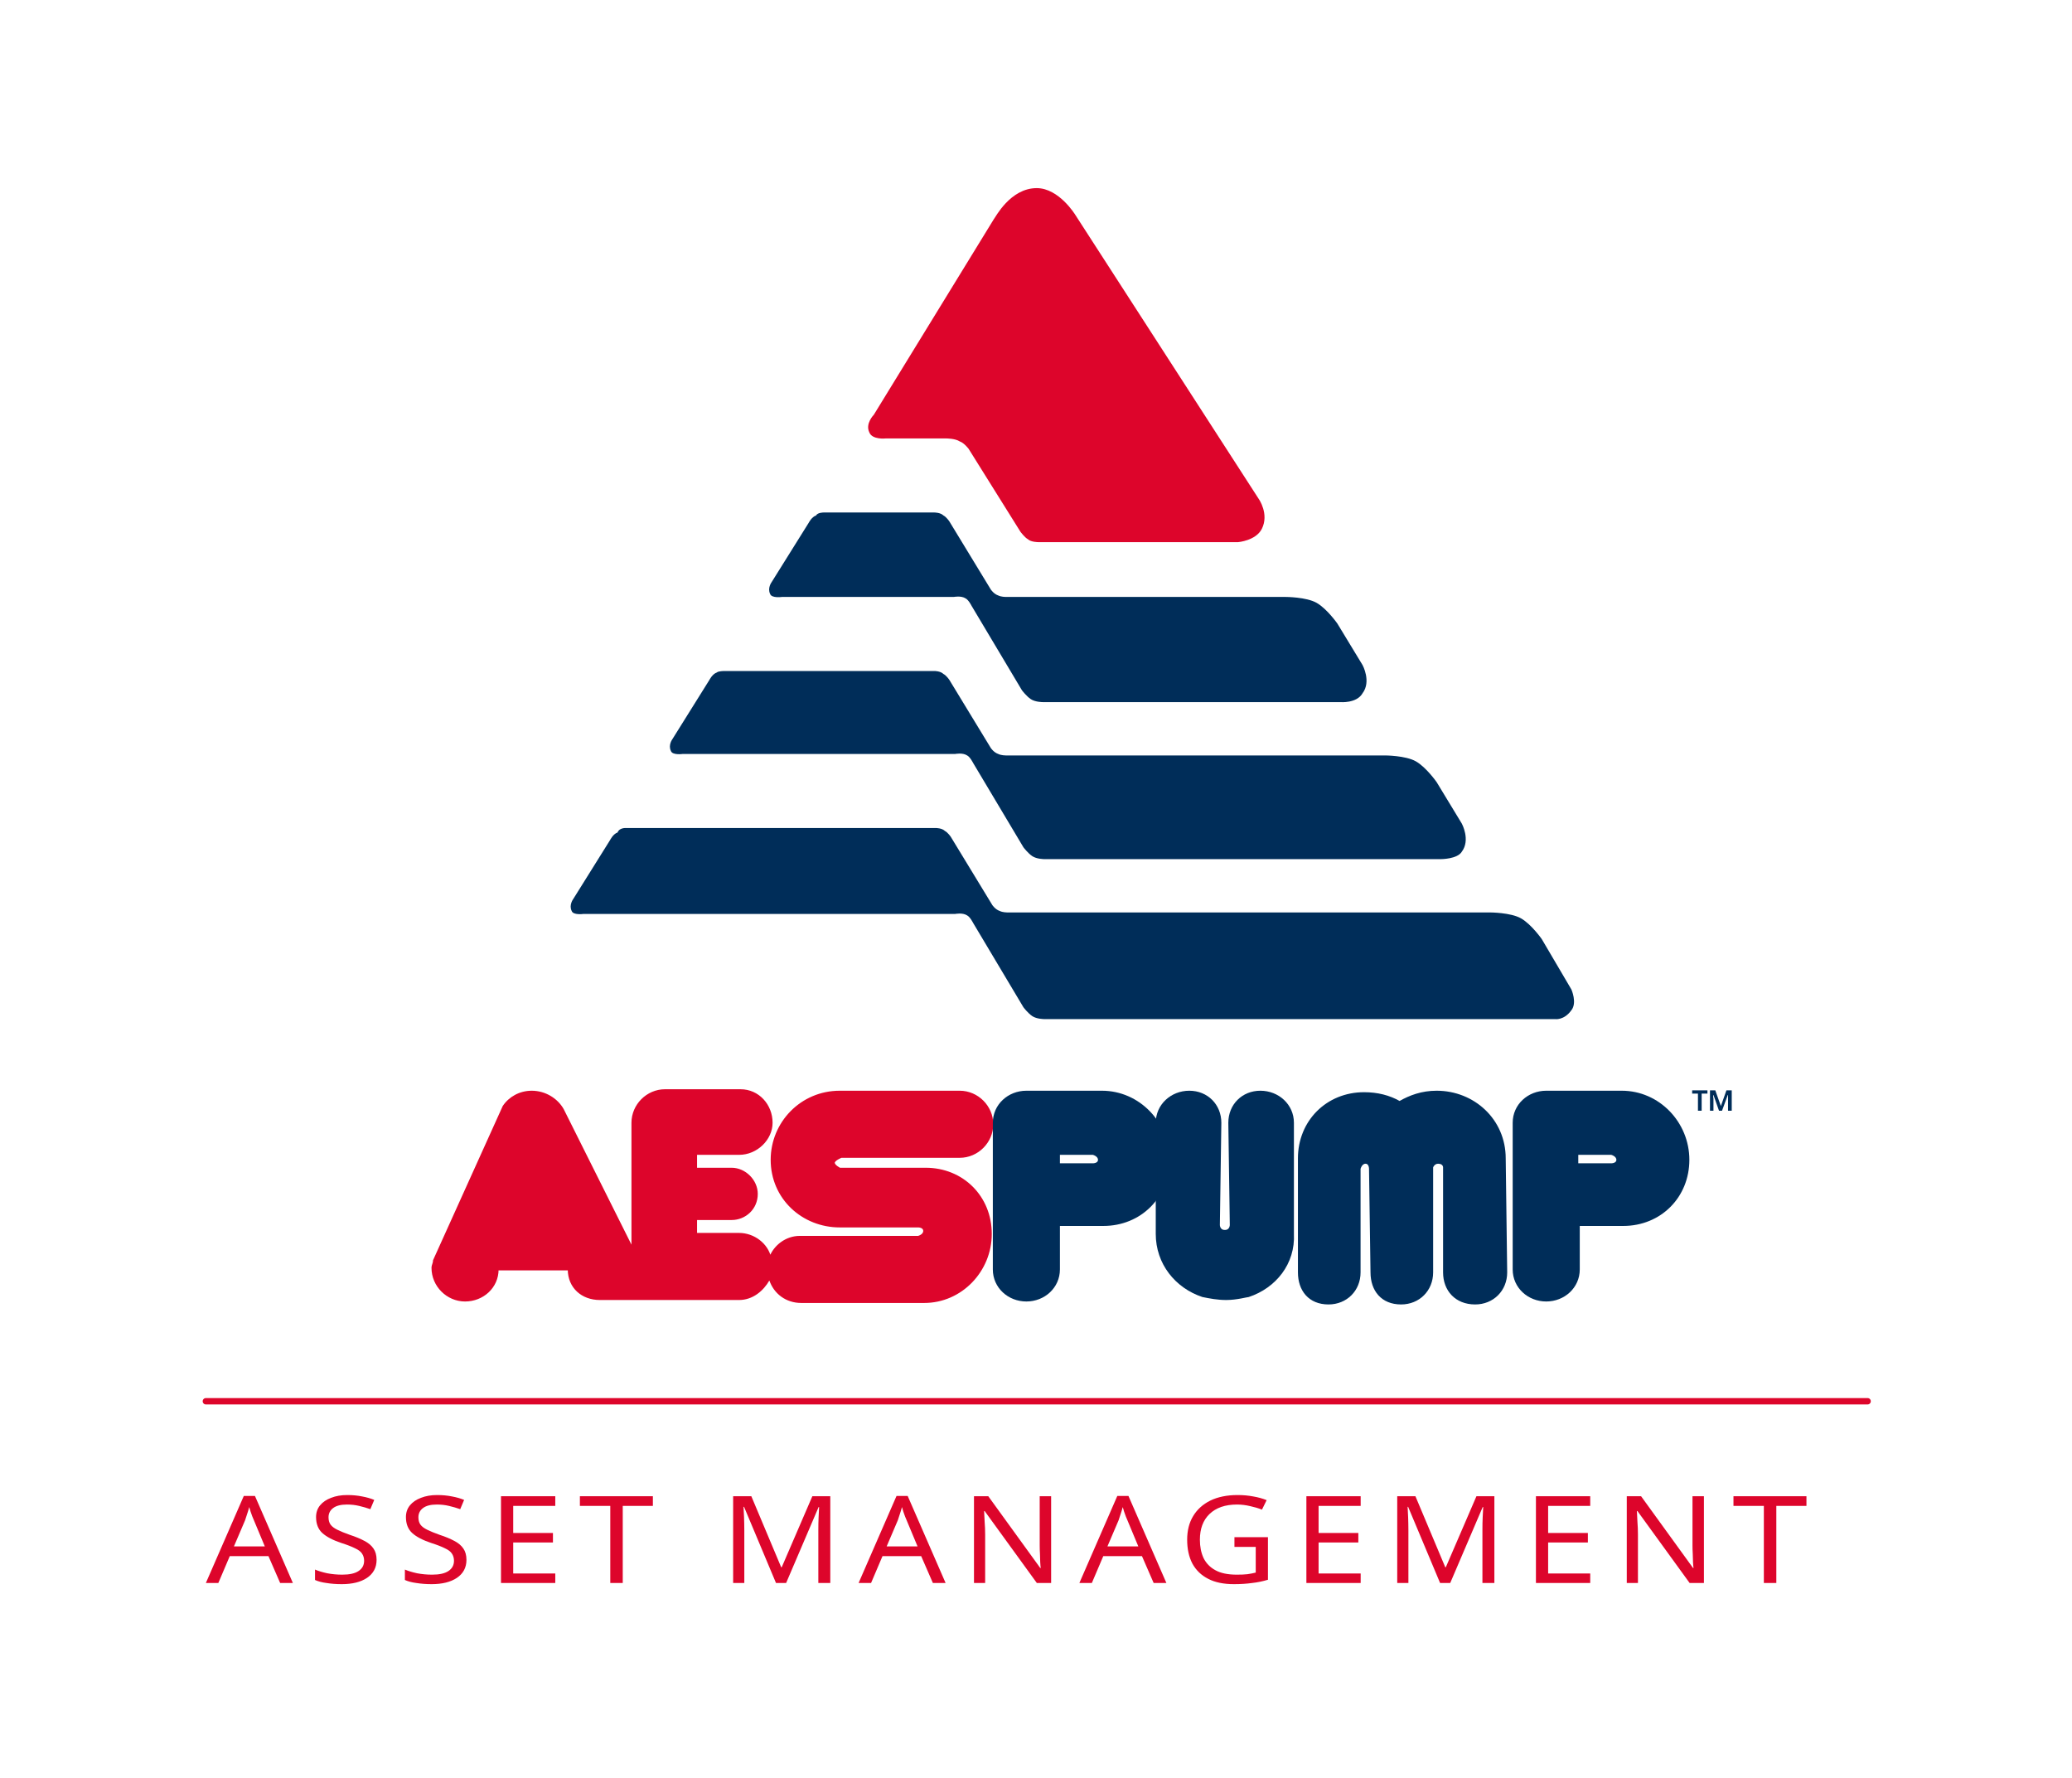
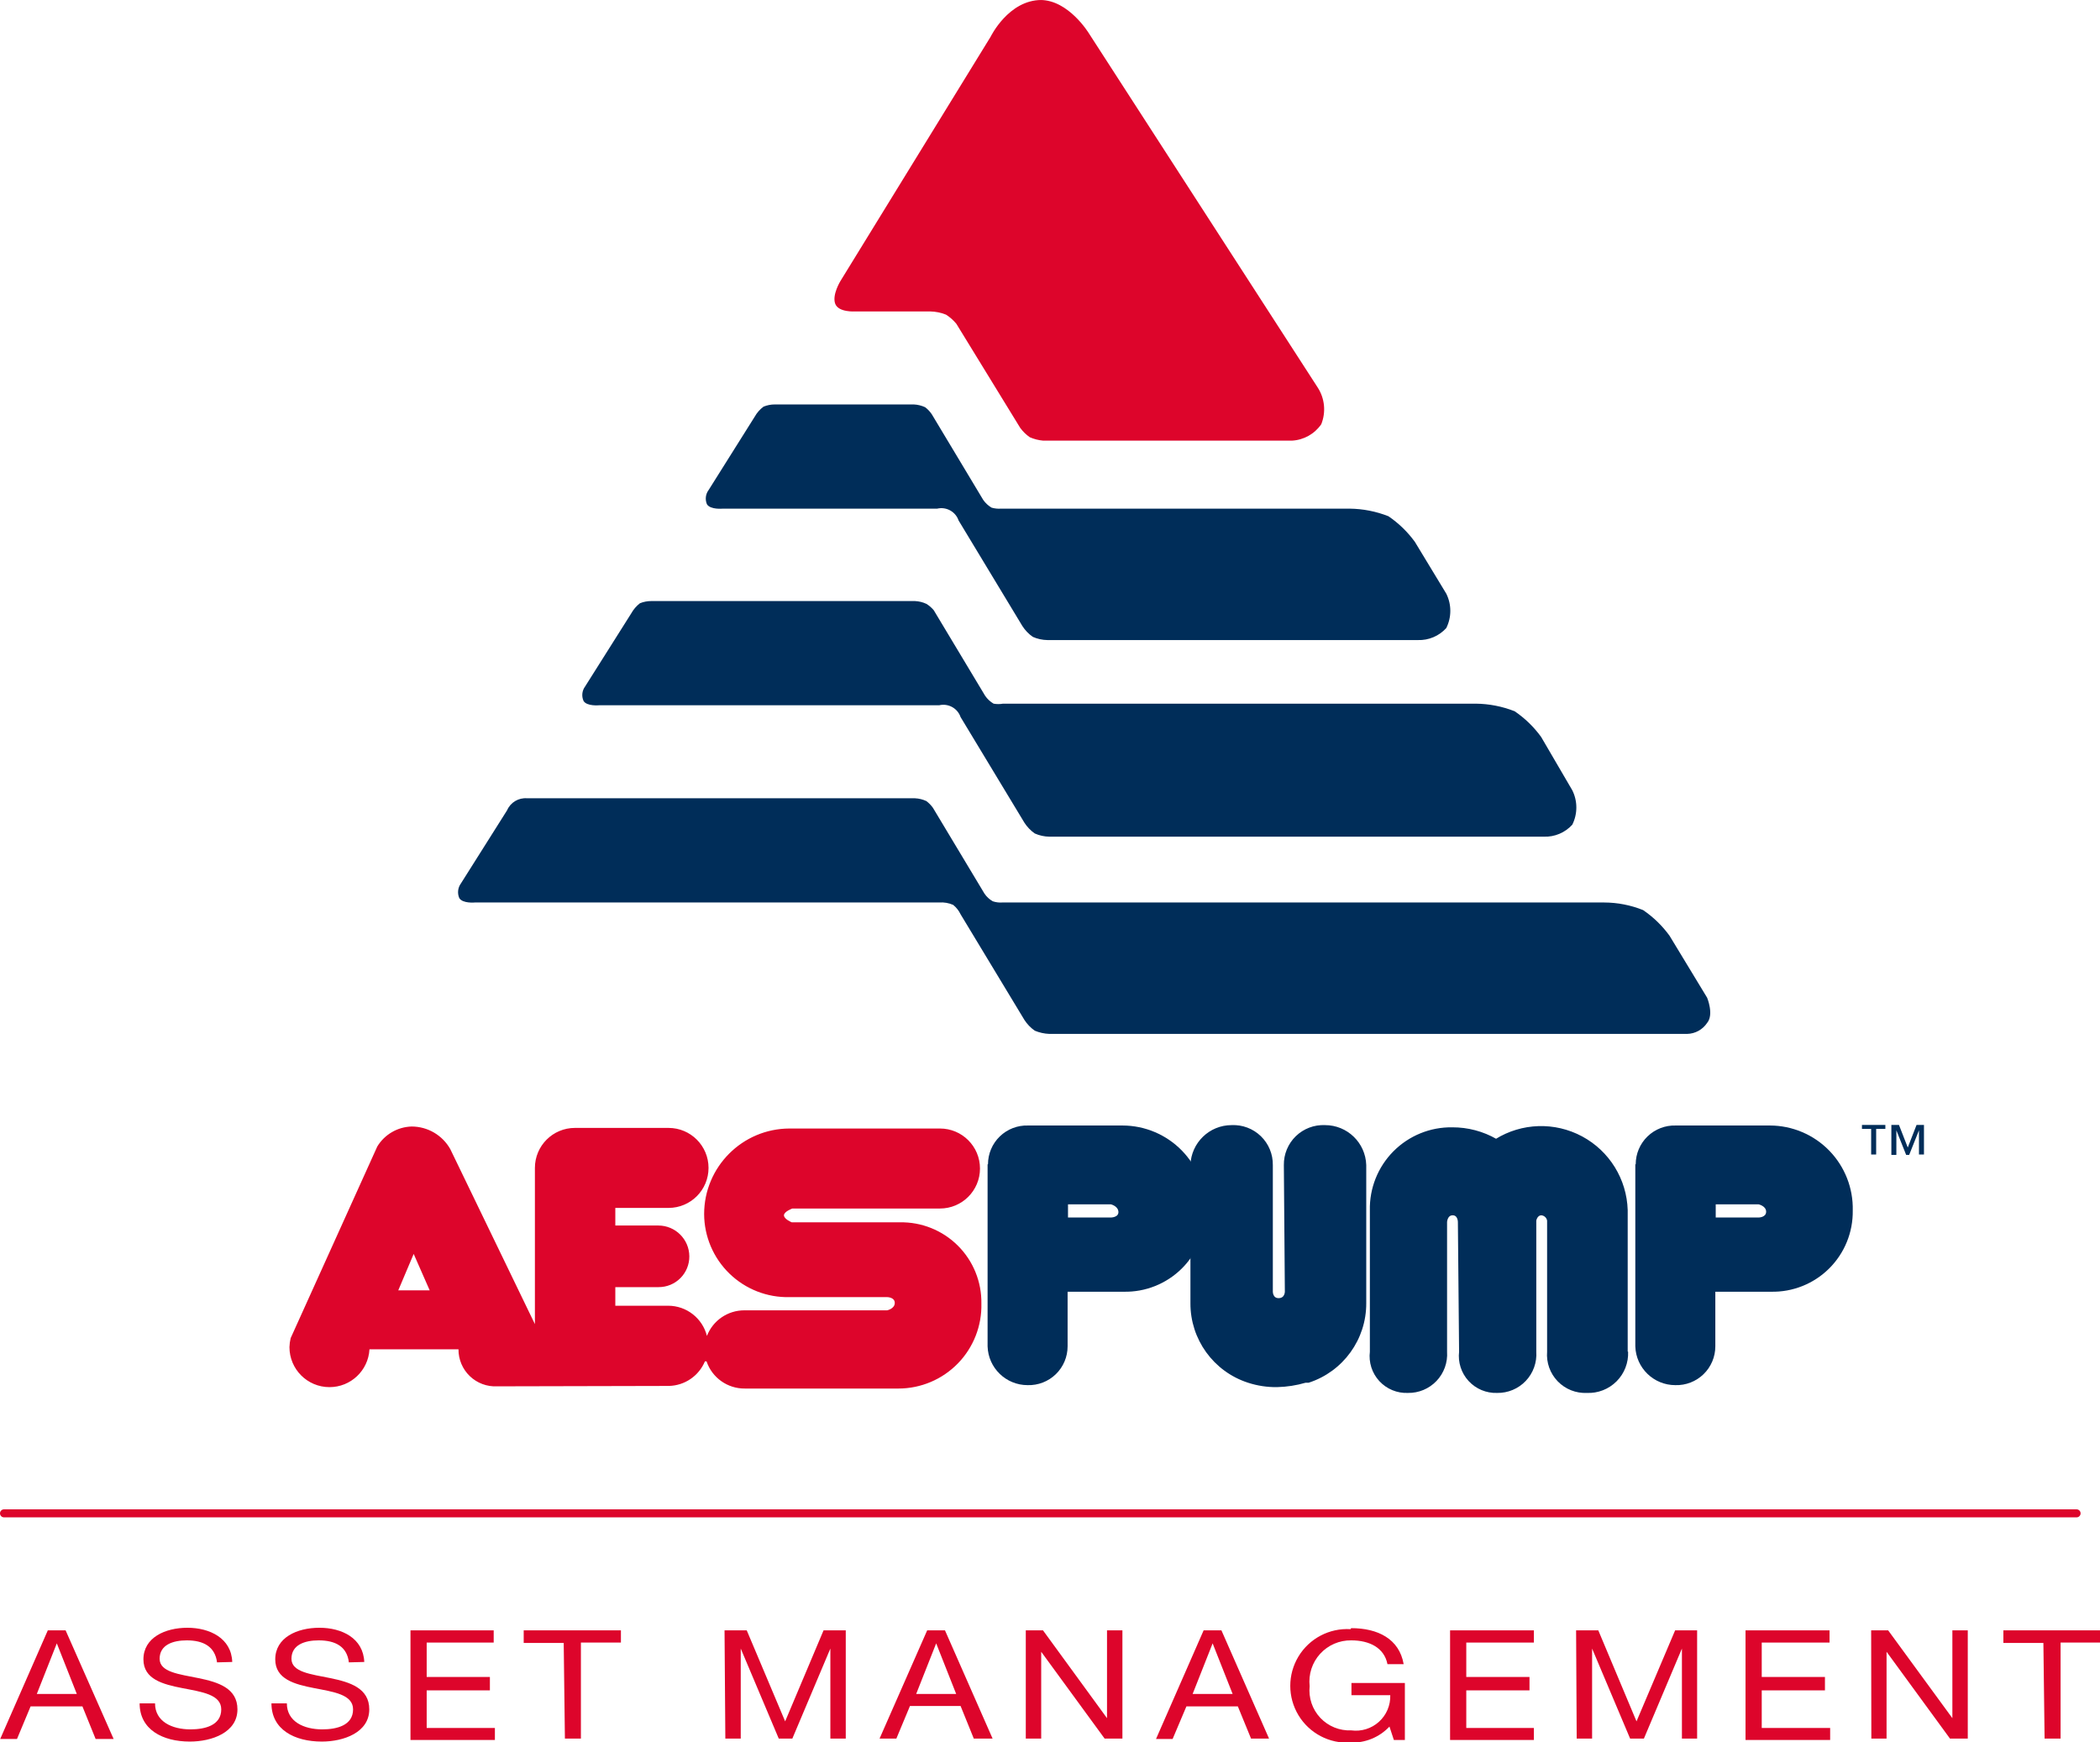
- <svg xmlns="http://www.w3.org/2000/svg" version="1.1" id="Layer_1" x="0px" y="0px" viewBox="0 0 139.9 120" style="enable-background:new 0 0 139.9 120;" xml:space="preserve">
-   <style type="text/css">
- 	.st0{fill:#DD052B;}
- 	.st1{fill:none;stroke:#DD052B;stroke-width:0.129;stroke-miterlimit:3.864;}
- 	.st2{fill:none;stroke:#DD052B;stroke-width:0.43;stroke-linecap:round;stroke-miterlimit:3.864;}
- 	.st3{font-family:'HelveticaNeueLTW1G-Roman';}
- 	.st4{font-size:8.208px;}
- 	.st5{letter-spacing:0.9;}
- 	.st6{fill:#002D59;}
- 	.st7{fill:none;stroke:#002D59;stroke-width:0.129;stroke-miterlimit:3.864;}
- 	.st8{fill:#002D59;stroke:#002D59;stroke-width:0.129;stroke-miterlimit:3.864;}
- 	.st9{font-size:3.885px;}
- </style>
-   <path class="st0" d="M35.2,82.5h1.7L36,80.6L35.2,82.5L35.2,82.5z M49.9,87.7c0.9,0,1.6-0.6,2-1.3H52c0.3,0.9,1.1,1.5,2.1,1.5h8.3  c2.5,0,4.5-2.1,4.5-4.6s-1.9-4.4-4.4-4.4h-5.8c0,0-0.4-0.2-0.4-0.4c0-0.2,0.5-0.4,0.5-0.4h8c1.2,0,2.2-1,2.2-2.2s-1-2.2-2.2-2.2  h-8.1c-2.6,0-4.6,2.1-4.6,4.6c0,2.6,2.1,4.5,4.6,4.5H62c0,0,0.4,0,0.4,0.3S62,83.5,62,83.5h-8c-0.9,0-1.7,0.6-2,1.4  c-0.2-0.9-1.1-1.6-2.1-1.6H47v-1h2.4c0.9,0,1.7-0.7,1.7-1.7c0-0.9-0.8-1.7-1.7-1.7H47v-1h2.9c1.2,0,2.2-1,2.2-2.1  c0-1.2-0.9-2.2-2.1-2.2h-5.1c-1.2,0-2.2,1-2.2,2.2v8.5L38,74.9c-0.4-0.7-1.2-1.2-2.1-1.2c-0.8,0-1.5,0.4-1.9,1l-4.7,10.4  c0,0.2-0.1,0.3-0.1,0.5c0,1.2,1,2.2,2.2,2.2c1.2,0,2.2-0.9,2.2-2.1h4.8c0,1.2,0.9,2,2.1,2L49.9,87.7L49.9,87.7z" />
-   <path class="st1" d="M35.2,82.5h1.7L36,80.6L35.2,82.5L35.2,82.5z M49.9,87.7c0.9,0,1.6-0.6,2-1.3H52c0.3,0.9,1.1,1.5,2.1,1.5h8.3  c2.5,0,4.5-2.1,4.5-4.6s-1.9-4.4-4.4-4.4h-5.8c0,0-0.4-0.2-0.4-0.4c0-0.2,0.5-0.4,0.5-0.4h8c1.2,0,2.2-1,2.2-2.2s-1-2.2-2.2-2.2  h-8.1c-2.6,0-4.6,2.1-4.6,4.6c0,2.6,2.1,4.5,4.6,4.5H62c0,0,0.4,0,0.4,0.3S62,83.5,62,83.5h-8c-0.9,0-1.7,0.6-2,1.4  c-0.2-0.9-1.1-1.6-2.1-1.6H47v-1h2.4c0.9,0,1.7-0.7,1.7-1.7c0-0.9-0.8-1.7-1.7-1.7H47v-1h2.9c1.2,0,2.2-1,2.2-2.1  c0-1.2-0.9-2.2-2.1-2.2h-5.1c-1.2,0-2.2,1-2.2,2.2v8.5L38,74.9c-0.4-0.7-1.2-1.2-2.1-1.2c-0.8,0-1.5,0.4-1.9,1l-4.7,10.4  c0,0.2-0.1,0.3-0.1,0.5c0,1.2,1,2.2,2.2,2.2c1.2,0,2.2-0.9,2.2-2.1h4.8c0,1.2,0.9,2,2.1,2L49.9,87.7L49.9,87.7z" />
-   <line class="st2" x1="13.9" y1="94.6" x2="126.1" y2="94.6" />
-   <text transform="matrix(1.1224 0 0 1 13.9 106.8691)" class="st0 st3 st4 st5">ASSET MANAGEMENT</text>
-   <path class="st6" d="M106.5,77.9v0.7h2.3c0,0,0.4,0,0.4-0.3s-0.4-0.4-0.4-0.4L106.5,77.9L106.5,77.9z M102.2,75.8  c0-1.2,1-2.1,2.2-2.1h5.1c2.5,0,4.5,2.1,4.5,4.6s-1.9,4.4-4.4,4.4h-3v3c0,1.2-1,2.1-2.2,2.1s-2.2-0.9-2.2-2.1V75.8L102.2,75.8z" />
-   <path class="st7" d="M106.5,77.9v0.7h2.3c0,0,0.4,0,0.4-0.3s-0.4-0.4-0.4-0.4L106.5,77.9L106.5,77.9z M102.2,75.8  c0-1.2,1-2.1,2.2-2.1h5.1c2.5,0,4.5,2.1,4.5,4.6s-1.9,4.4-4.4,4.4h-3v3c0,1.2-1,2.1-2.2,2.1s-2.2-0.9-2.2-2.1V75.8L102.2,75.8z" />
-   <path class="st6" d="M71.5,77.9v0.7h2.3c0,0,0.4,0,0.4-0.3s-0.4-0.4-0.4-0.4L71.5,77.9L71.5,77.9z M67.1,75.8c0-1.2,1-2.1,2.2-2.1  h5.1c2.5,0,4.5,2.1,4.5,4.6s-1.9,4.4-4.4,4.4h-3v3c0,1.2-1,2.1-2.2,2.1s-2.2-0.9-2.2-2.1V75.8L67.1,75.8z" />
-   <path class="st7" d="M71.5,77.9v0.7h2.3c0,0,0.4,0,0.4-0.3s-0.4-0.4-0.4-0.4L71.5,77.9L71.5,77.9z M67.1,75.8c0-1.2,1-2.1,2.2-2.1  h5.1c2.5,0,4.5,2.1,4.5,4.6s-1.9,4.4-4.4,4.4h-3v3c0,1.2-1,2.1-2.2,2.1s-2.2-0.9-2.2-2.1V75.8L67.1,75.8z" />
-   <path class="st8" d="M101.7,85.9c0,1.2-0.9,2.1-2.1,2.1c-1.3,0-2.1-0.9-2.1-2.1v-7.1c0,0,0-0.3-0.4-0.3c-0.3,0-0.4,0.3-0.4,0.3v7.1  c0,1.2-0.9,2.1-2.1,2.1c-1.3,0-2-0.9-2-2.1l-0.1-7c0,0,0-0.4-0.3-0.4s-0.4,0.4-0.4,0.4v7c0,1.2-0.9,2.1-2.1,2.1c-1.3,0-2-0.9-2-2.1  v-7.7c0-2.5,1.9-4.4,4.4-4.4c0.9,0,1.7,0.2,2.4,0.6c0.7-0.4,1.5-0.7,2.5-0.7c2.5,0,4.6,1.9,4.6,4.5L101.7,85.9L101.7,85.9z" />
-   <path class="st8" d="M84.3,87.5c-0.1,0-0.8,0.2-1.5,0.2c-0.6,0-1.1-0.1-1.6-0.2c-1.8-0.6-3.1-2.2-3.1-4.2v-7.5c0-1.2,1-2.1,2.2-2.1  s2.1,0.9,2.1,2.1l-0.1,6.9c0,0,0,0.4,0.4,0.4s0.4-0.4,0.4-0.4L83,75.8c0-1.2,0.9-2.1,2.1-2.1s2.2,0.9,2.2,2.1v7.5  C87.4,85.3,86.1,86.9,84.3,87.5L84.3,87.5z" />
-   <text transform="matrix(1 0 0 1 114.1914 76.3915)" class="st6 st3 st9">™</text>
-   <path class="st6" d="M42.2,55.9h21c0,0,0.4,0,0.6,0.2c0.2,0.1,0.4,0.4,0.4,0.4l2.8,4.6c0,0,0.2,0.3,0.5,0.4c0.2,0.1,0.5,0.1,0.5,0.1  h32.6c0,0,1.4,0,2.1,0.4s1.4,1.4,1.4,1.4l2,3.4c0,0,0.4,0.9,0,1.4c-0.5,0.7-1.1,0.6-1.1,0.6H70.5c0,0-0.5,0-0.8-0.2S69.1,68,69.1,68  l-3.4-5.7c0,0-0.2-0.4-0.4-0.5c-0.3-0.2-0.8-0.1-0.8-0.1H39.4c0,0-0.7,0.1-0.8-0.2c-0.2-0.4,0.1-0.8,0.1-0.8l2.5-4  c0,0,0.2-0.4,0.5-0.5C41.8,55.9,42.2,55.9,42.2,55.9L42.2,55.9z" />
-   <path class="st6" d="M55.6,34.6h7.5c0,0,0.4,0,0.6,0.2c0.2,0.1,0.4,0.4,0.4,0.4l2.8,4.6c0,0,0.2,0.3,0.5,0.4  c0.2,0.1,0.5,0.1,0.5,0.1h18.9c0,0,1.4,0,2.1,0.4s1.4,1.4,1.4,1.4l1.7,2.8c0,0,0.6,1.1,0,1.9c-0.4,0.7-1.5,0.6-1.5,0.6H70.4  c0,0-0.5,0-0.8-0.2C69.3,47,69,46.6,69,46.6l-3.4-5.7c0,0-0.2-0.4-0.4-0.5c-0.3-0.2-0.8-0.1-0.8-0.1H52.8c0,0-0.7,0.1-0.8-0.2  c-0.2-0.4,0.1-0.8,0.1-0.8l2.5-4c0,0,0.2-0.4,0.5-0.5C55.2,34.6,55.6,34.6,55.6,34.6L55.6,34.6z" />
-   <path class="st0" d="M70,12.7c1.5,0,2.6,1.8,2.6,1.8L85,33.7c0,0,0.7,1,0.2,2c-0.4,0.8-1.6,0.9-1.6,0.9H70.1c0,0-0.5,0-0.7-0.2  c-0.2-0.1-0.5-0.5-0.5-0.5l-3.5-5.6c0,0-0.3-0.4-0.6-0.5c-0.3-0.2-0.9-0.2-0.9-0.2h-4.1c0,0-0.9,0.1-1.1-0.4C58.4,28.6,59,28,59,28  l8.1-13.2C67.2,14.7,68.2,12.7,70,12.7L70,12.7z" />
-   <path class="st6" d="M48.9,45.3h14.2c0,0,0.4,0,0.6,0.2c0.2,0.1,0.4,0.4,0.4,0.4l2.8,4.6c0,0,0.2,0.3,0.5,0.4  c0.2,0.1,0.5,0.1,0.5,0.1h25.6c0,0,1.4,0,2.1,0.4s1.4,1.4,1.4,1.4l1.7,2.8c0,0,0.6,1.1,0,1.9C98.4,58,97.3,58,97.3,58H70.5  c0,0-0.5,0-0.8-0.2s-0.6-0.6-0.6-0.6l-3.4-5.7c0,0-0.2-0.4-0.4-0.5c-0.3-0.2-0.8-0.1-0.8-0.1H46.1c0,0-0.7,0.1-0.8-0.2  c-0.2-0.4,0.1-0.8,0.1-0.8l2.5-4c0,0,0.2-0.4,0.5-0.5C48.5,45.3,48.9,45.3,48.9,45.3L48.9,45.3z" />
+ <svg xmlns="http://www.w3.org/2000/svg" id="Layer_1" data-name="Layer 1" viewBox="0 0 104.98 87.07">
+   <path d="M27.23,72H28.8L28,70.18,27.23,72Zm13.52,4.78a2,2,0,0,0,1.81-1.23l.08,0a2,2,0,0,0,1.92,1.36h7.68a4.15,4.15,0,0,0,4.14-4.25,4,4,0,0,0-4.08-4.06H46.9s-.39-.16-.39-.35.42-.34.42-.34h7.38a2,2,0,1,0,0-4H46.79a4.28,4.28,0,0,0-4.27,4.28,4.17,4.17,0,0,0,4.27,4.15h4.88s.38,0,.38.29-.38.37-.38.37H44.53a2,2,0,0,0-1.87,1.28,2,2,0,0,0-1.94-1.51H38.08v-.93h2.17a1.53,1.53,0,0,0,1.53-1.54,1.55,1.55,0,0,0-1.55-1.54H38.08v-.88l2.66,0a2,2,0,0,0,2-2,2,2,0,0,0-2-2H36.06a2,2,0,0,0-2,2v7.81l-4.23-8.75a2.22,2.22,0,0,0-1.93-1.13,2.08,2.08,0,0,0-1.72,1l-4.33,9.58a2.22,2.22,0,0,0-.06.45,2,2,0,0,0,2,2,2,2,0,0,0,2-1.89h4.45a1.84,1.84,0,0,0,1.93,1.85Z" transform="translate(-7.32 -7.49)" style="fill:#dd052b;fill-rule:evenodd" />
+   <path d="M111.13,83.35H7.52a.2.2,0,1,1,0-.4H111.13a.2.2,0,0,1,0,.4Z" transform="translate(-7.32 -7.49)" style="fill:#dd052b" />
+   <path d="M9.71,89h.89L13,94.43h-.9l-.66-1.63H8.85l-.68,1.63H7.33Zm1.45,3.18-1-2.53h0l-1,2.53Z" transform="translate(-7.32 -7.49)" style="fill:#dd052b" />
+   <path d="M18.17,90.6c-.1-.78-.67-1.1-1.51-1.1-.69,0-1.36.22-1.36.92,0,1.34,3.89.4,3.89,2.53,0,1.15-1.27,1.61-2.38,1.61-1.36,0-2.51-.6-2.51-1.91h.77c0,.91.85,1.3,1.77,1.3.73,0,1.54-.2,1.54-1,0-1.49-3.89-.51-3.89-2.5,0-1.09,1.09-1.58,2.2-1.58s2.2.52,2.24,1.71Z" transform="translate(-7.32 -7.49)" style="fill:#dd052b" />
+   <path d="M24.76,90.6c-.09-.78-.66-1.1-1.51-1.1-.69,0-1.36.22-1.36.92,0,1.34,3.89.4,3.89,2.53,0,1.15-1.27,1.61-2.37,1.61-1.37,0-2.52-.6-2.52-1.91h.77c0,.91.85,1.3,1.77,1.3.73,0,1.54-.2,1.54-1,0-1.49-3.89-.51-3.89-2.5,0-1.09,1.09-1.58,2.21-1.58s2.19.52,2.24,1.71Z" transform="translate(-7.32 -7.49)" style="fill:#dd052b" />
+   <path d="M27.84,89H32v.61H28.65v1.72h3.16V92H28.65v1.88h3.41v.6H27.84Z" transform="translate(-7.32 -7.49)" style="fill:#dd052b" />
+   <path d="M35.5,89.63h-2V89h4.86v.61h-2v4.8h-.8Z" transform="translate(-7.32 -7.49)" style="fill:#dd052b" />
+   <path d="M43.54,89h1.11l1.92,4.55L48.49,89H49.6v5.41h-.77v-4.5h0l-1.9,4.5h-.68l-1.9-4.5h0v4.5h-.77Z" transform="translate(-7.32 -7.49)" style="fill:#dd052b" />
+   <path d="M53.67,89h.89l2.38,5.41H56l-.66-1.63H52.81l-.68,1.63h-.84Zm1.45,3.18-1-2.53h0l-1,2.53Z" transform="translate(-7.32 -7.49)" style="fill:#dd052b" />
+   <path d="M58.6,89h.86l3.2,4.39h0V89h.77v5.41h-.89l-3.17-4.34h0v4.34H58.6Z" transform="translate(-7.32 -7.49)" style="fill:#dd052b" />
+   <path d="M67.49,89h.89l2.38,5.41h-.9L69.2,92.8H66.63l-.69,1.63h-.83Zm1.45,3.18-1-2.53h0l-1,2.53Z" transform="translate(-7.32 -7.49)" style="fill:#dd052b" />
+   <path d="M74.87,88.89c1.32,0,2.4.53,2.62,1.8h-.81c-.16-.82-.9-1.19-1.81-1.19a2.06,2.06,0,0,0-2.08,2.29A2,2,0,0,0,74.87,94a1.72,1.72,0,0,0,1.95-1.76H74.88v-.61h2.67v2.85H77l-.22-.67a2.55,2.55,0,0,1-1.95.8,2.84,2.84,0,1,1,0-5.67Z" transform="translate(-7.32 -7.49)" style="fill:#dd052b" />
+   <path d="M79.81,89H84v.61H80.62v1.72h3.16V92H80.62v1.88H84v.6H79.81Z" transform="translate(-7.32 -7.49)" style="fill:#dd052b" />
+   <path d="M86.11,89h1.11l1.91,4.55L91.06,89h1.1v5.41H91.4v-4.5h0l-1.9,4.5h-.69l-1.9-4.5h0v4.5h-.77Z" transform="translate(-7.32 -7.49)" style="fill:#dd052b" />
+   <path d="M94.58,89h4.2v.61H95.39v1.72h3.16V92H95.39v1.88h3.42v.6H94.58Z" transform="translate(-7.32 -7.49)" style="fill:#dd052b" />
+   <path d="M100.86,89h.85l3.21,4.39h0V89h.77v5.41h-.89l-3.17-4.34h0v4.34h-.76Z" transform="translate(-7.32 -7.49)" style="fill:#dd052b" />
+   <path d="M109.47,89.63h-2V89h4.86v.61h-2v4.8h-.8Z" transform="translate(-7.32 -7.49)" style="fill:#dd052b" />
+   <path d="M93.09,67.7v.66h2.14s.38,0,.38-.29-.38-.37-.38-.37Zm-4-2a1.94,1.94,0,0,1,2-1.94H95.8a4.15,4.15,0,0,1,4.14,4.25,4,4,0,0,1-4.09,4.06H93.07v2.73a1.94,1.94,0,0,1-2,1.94,2,2,0,0,1-2-1.94l0-9.1Z" transform="translate(-7.32 -7.49)" style="fill:#002d59" />
+   <path d="M60.71,67.7v.66h2.14s.4,0,.38-.29-.38-.37-.38-.37Zm-4-2a1.94,1.94,0,0,1,2-1.94h4.73a4.15,4.15,0,0,1,4.14,4.25,4,4,0,0,1-4.09,4.06H60.69v2.73a1.94,1.94,0,0,1-2,1.94,2,2,0,0,1-2-1.94l0-9.1Z" transform="translate(-7.32 -7.49)" style="fill:#002d59" />
+   <path d="M88.65,75.07a1.92,1.92,0,0,1-2,2,1.85,1.85,0,0,1-1.93-2V68.51a.38.38,0,0,0-.34-.32c-.27,0-.32.32-.32.32v6.56a1.87,1.87,0,0,1-1.9,2,1.79,1.79,0,0,1-1.84-2l-.06-6.49s0-.39-.32-.39-.34.39-.34.39v6.49a1.87,1.87,0,0,1-1.9,2,1.78,1.78,0,0,1-1.84-2V68a4,4,0,0,1,4.06-4.09,4.36,4.36,0,0,1,2.19.58,4.27,4.27,0,0,1,6.52,3.5v7.13Z" transform="translate(-7.32 -7.49)" style="fill:#002d59;stroke:#002d59;stroke-miterlimit:3.864;stroke-width:0.119px" />
+   <path d="M72.58,76.56a5.5,5.5,0,0,1-1.42.22,4.44,4.44,0,0,1-1.44-.22,4.1,4.1,0,0,1-2.83-3.92v-6.9a2,2,0,0,1,2-1.94,1.91,1.91,0,0,1,2,1.94l0,6.33s0,.39.36.38.36-.38.36-.38l-.05-6.33a1.91,1.91,0,0,1,2-1.94,2,2,0,0,1,2,1.94v6.9a4.1,4.1,0,0,1-2.83,3.92Z" transform="translate(-7.32 -7.49)" style="fill:#002d59;stroke:#002d59;stroke-miterlimit:3.864;stroke-width:0.119px" />
+   <path d="M101.57,63.93h-.46v1.28h-.25V63.93h-.46v-.2h1.17Zm1.93,1.28h-.25V64h0l-.49,1.23h-.15L102.12,64h0v1.23h-.25V63.73h.38l.44,1.13.44-1.13h.37Z" transform="translate(-7.32 -7.49)" style="fill:#002d59" />
+   <path d="M33.68,47.4H53.06a1.51,1.51,0,0,1,.57.14,1.53,1.53,0,0,1,.33.34l2.57,4.28a1.22,1.22,0,0,0,.42.39,1.2,1.2,0,0,0,.47.06H87.51a5.26,5.26,0,0,1,1.95.38,5.38,5.38,0,0,1,1.32,1.28l1.88,3.1s.35.84,0,1.26a1.23,1.23,0,0,1-1,.55H59.78a2.09,2.09,0,0,1-.73-.16,1.93,1.93,0,0,1-.52-.54L55.34,53.2a1.35,1.35,0,0,0-.37-.47,1.46,1.46,0,0,0-.7-.12H31.06s-.61.06-.78-.22a.74.74,0,0,1,.08-.73L32.67,48a1,1,0,0,1,1-.6Z" transform="translate(-7.32 -7.49)" style="fill:#002d59" />
+   <path d="M46.06,27.71H53a1.51,1.51,0,0,1,.57.14,1.49,1.49,0,0,1,.33.35l2.57,4.28a1.33,1.33,0,0,0,.42.39,1.34,1.34,0,0,0,.47.05H74.79a5.44,5.44,0,0,1,1.94.38,5.38,5.38,0,0,1,1.32,1.28l1.57,2.59a1.93,1.93,0,0,1,0,1.72,1.83,1.83,0,0,1-1.42.6H59.68a1.87,1.87,0,0,1-.73-.16,1.93,1.93,0,0,1-.52-.54l-3.19-5.28a.91.91,0,0,0-1.07-.59H43.45s-.62.06-.79-.22a.72.72,0,0,1,.09-.72l2.3-3.66a1.59,1.59,0,0,1,.44-.5,1.49,1.49,0,0,1,.57-.11Z" transform="translate(-7.32 -7.49)" style="fill:#002d59" />
+   <path d="M59.33,7.49c1.41,0,2.42,1.66,2.42,1.66L73.19,26.86a2,2,0,0,1,.18,1.84,1.9,1.9,0,0,1-1.47.82H59.47a2.13,2.13,0,0,1-.67-.17,2,2,0,0,1-.48-.47l-3.19-5.2a2.16,2.16,0,0,0-.52-.46,2.24,2.24,0,0,0-.8-.16H50.07s-.84.06-1-.39.27-1.14.27-1.14l7.5-12.2s.89-1.84,2.54-1.84Z" transform="translate(-7.32 -7.49)" style="fill:#dd052b" />
+   <path d="M39.9,37.54H53.06a1.51,1.51,0,0,1,.57.14A1.49,1.49,0,0,1,54,38l2.57,4.28a1.33,1.33,0,0,0,.42.39,1.34,1.34,0,0,0,.47,0H81.1a5.44,5.44,0,0,1,1.94.38,5.38,5.38,0,0,1,1.32,1.28L85.92,47a1.93,1.93,0,0,1,0,1.72,1.83,1.83,0,0,1-1.42.6H59.78a1.87,1.87,0,0,1-.73-.16,1.93,1.93,0,0,1-.52-.54l-3.19-5.28a.91.91,0,0,0-1.07-.59h-17s-.62.06-.78-.22a.72.72,0,0,1,.08-.72l2.31-3.66a1.65,1.65,0,0,1,.43-.5,1.49,1.49,0,0,1,.57-.11Z" transform="translate(-7.32 -7.49)" style="fill:#002d59" />
</svg>
